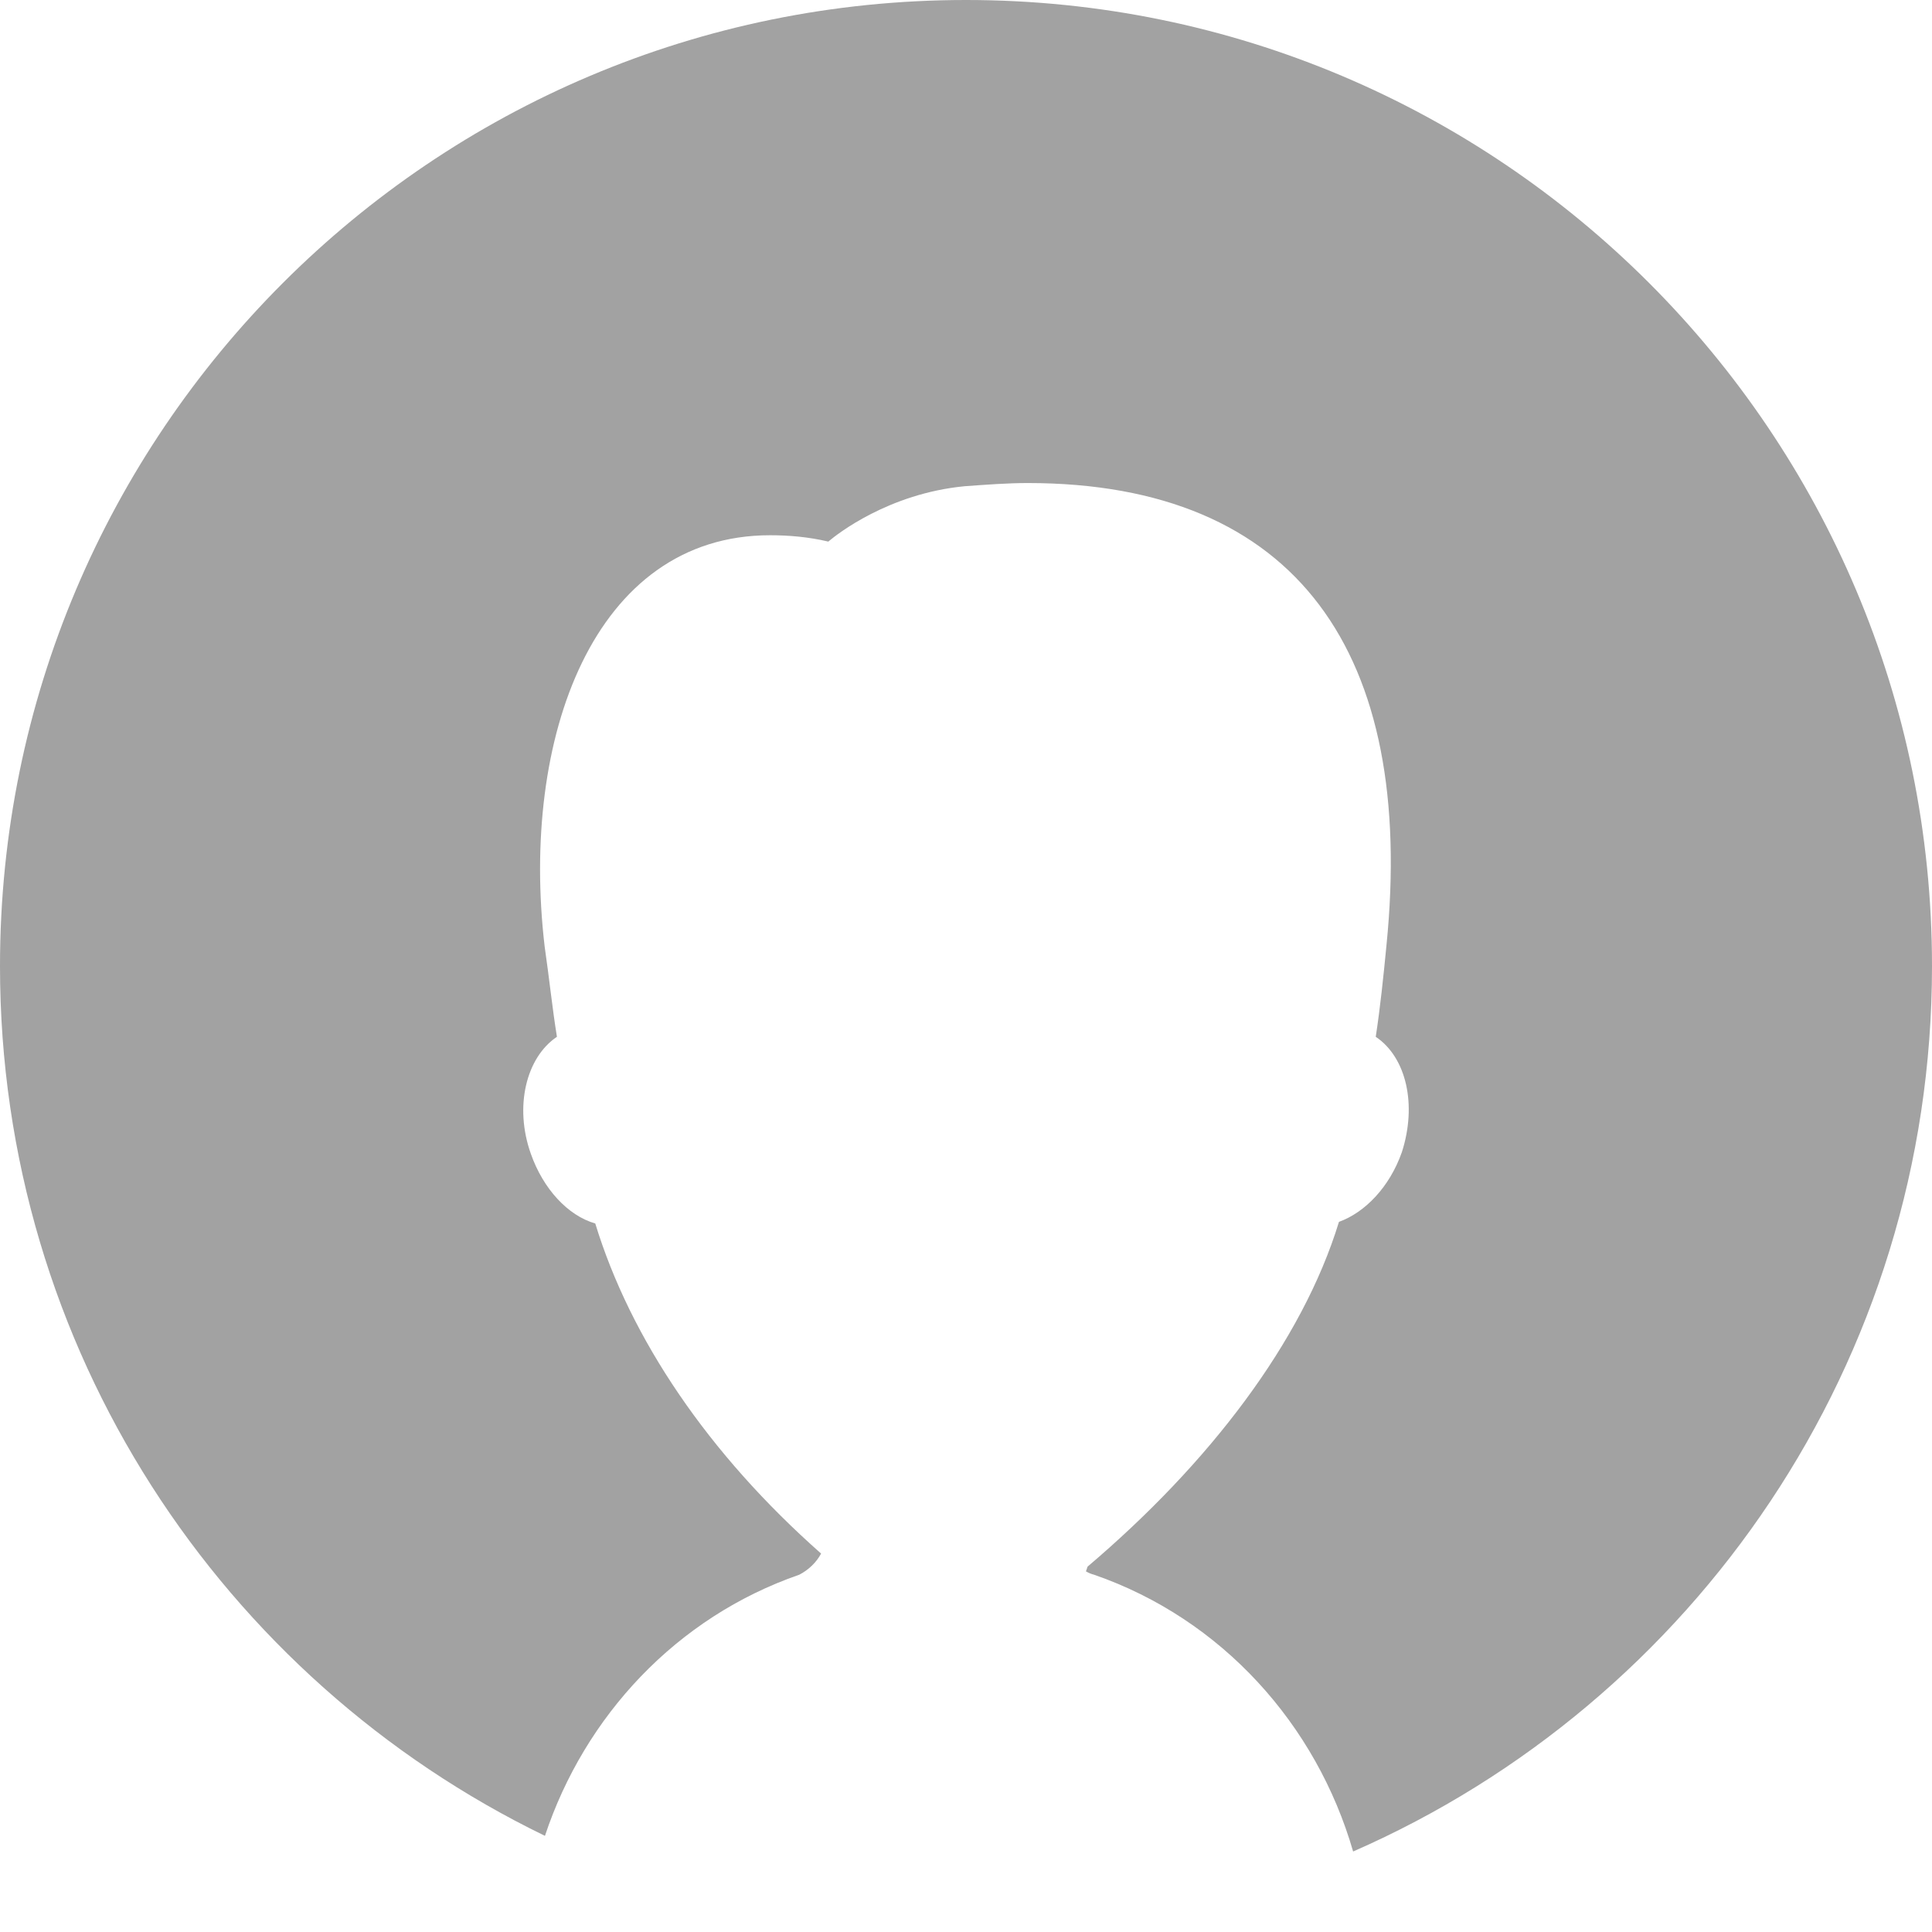
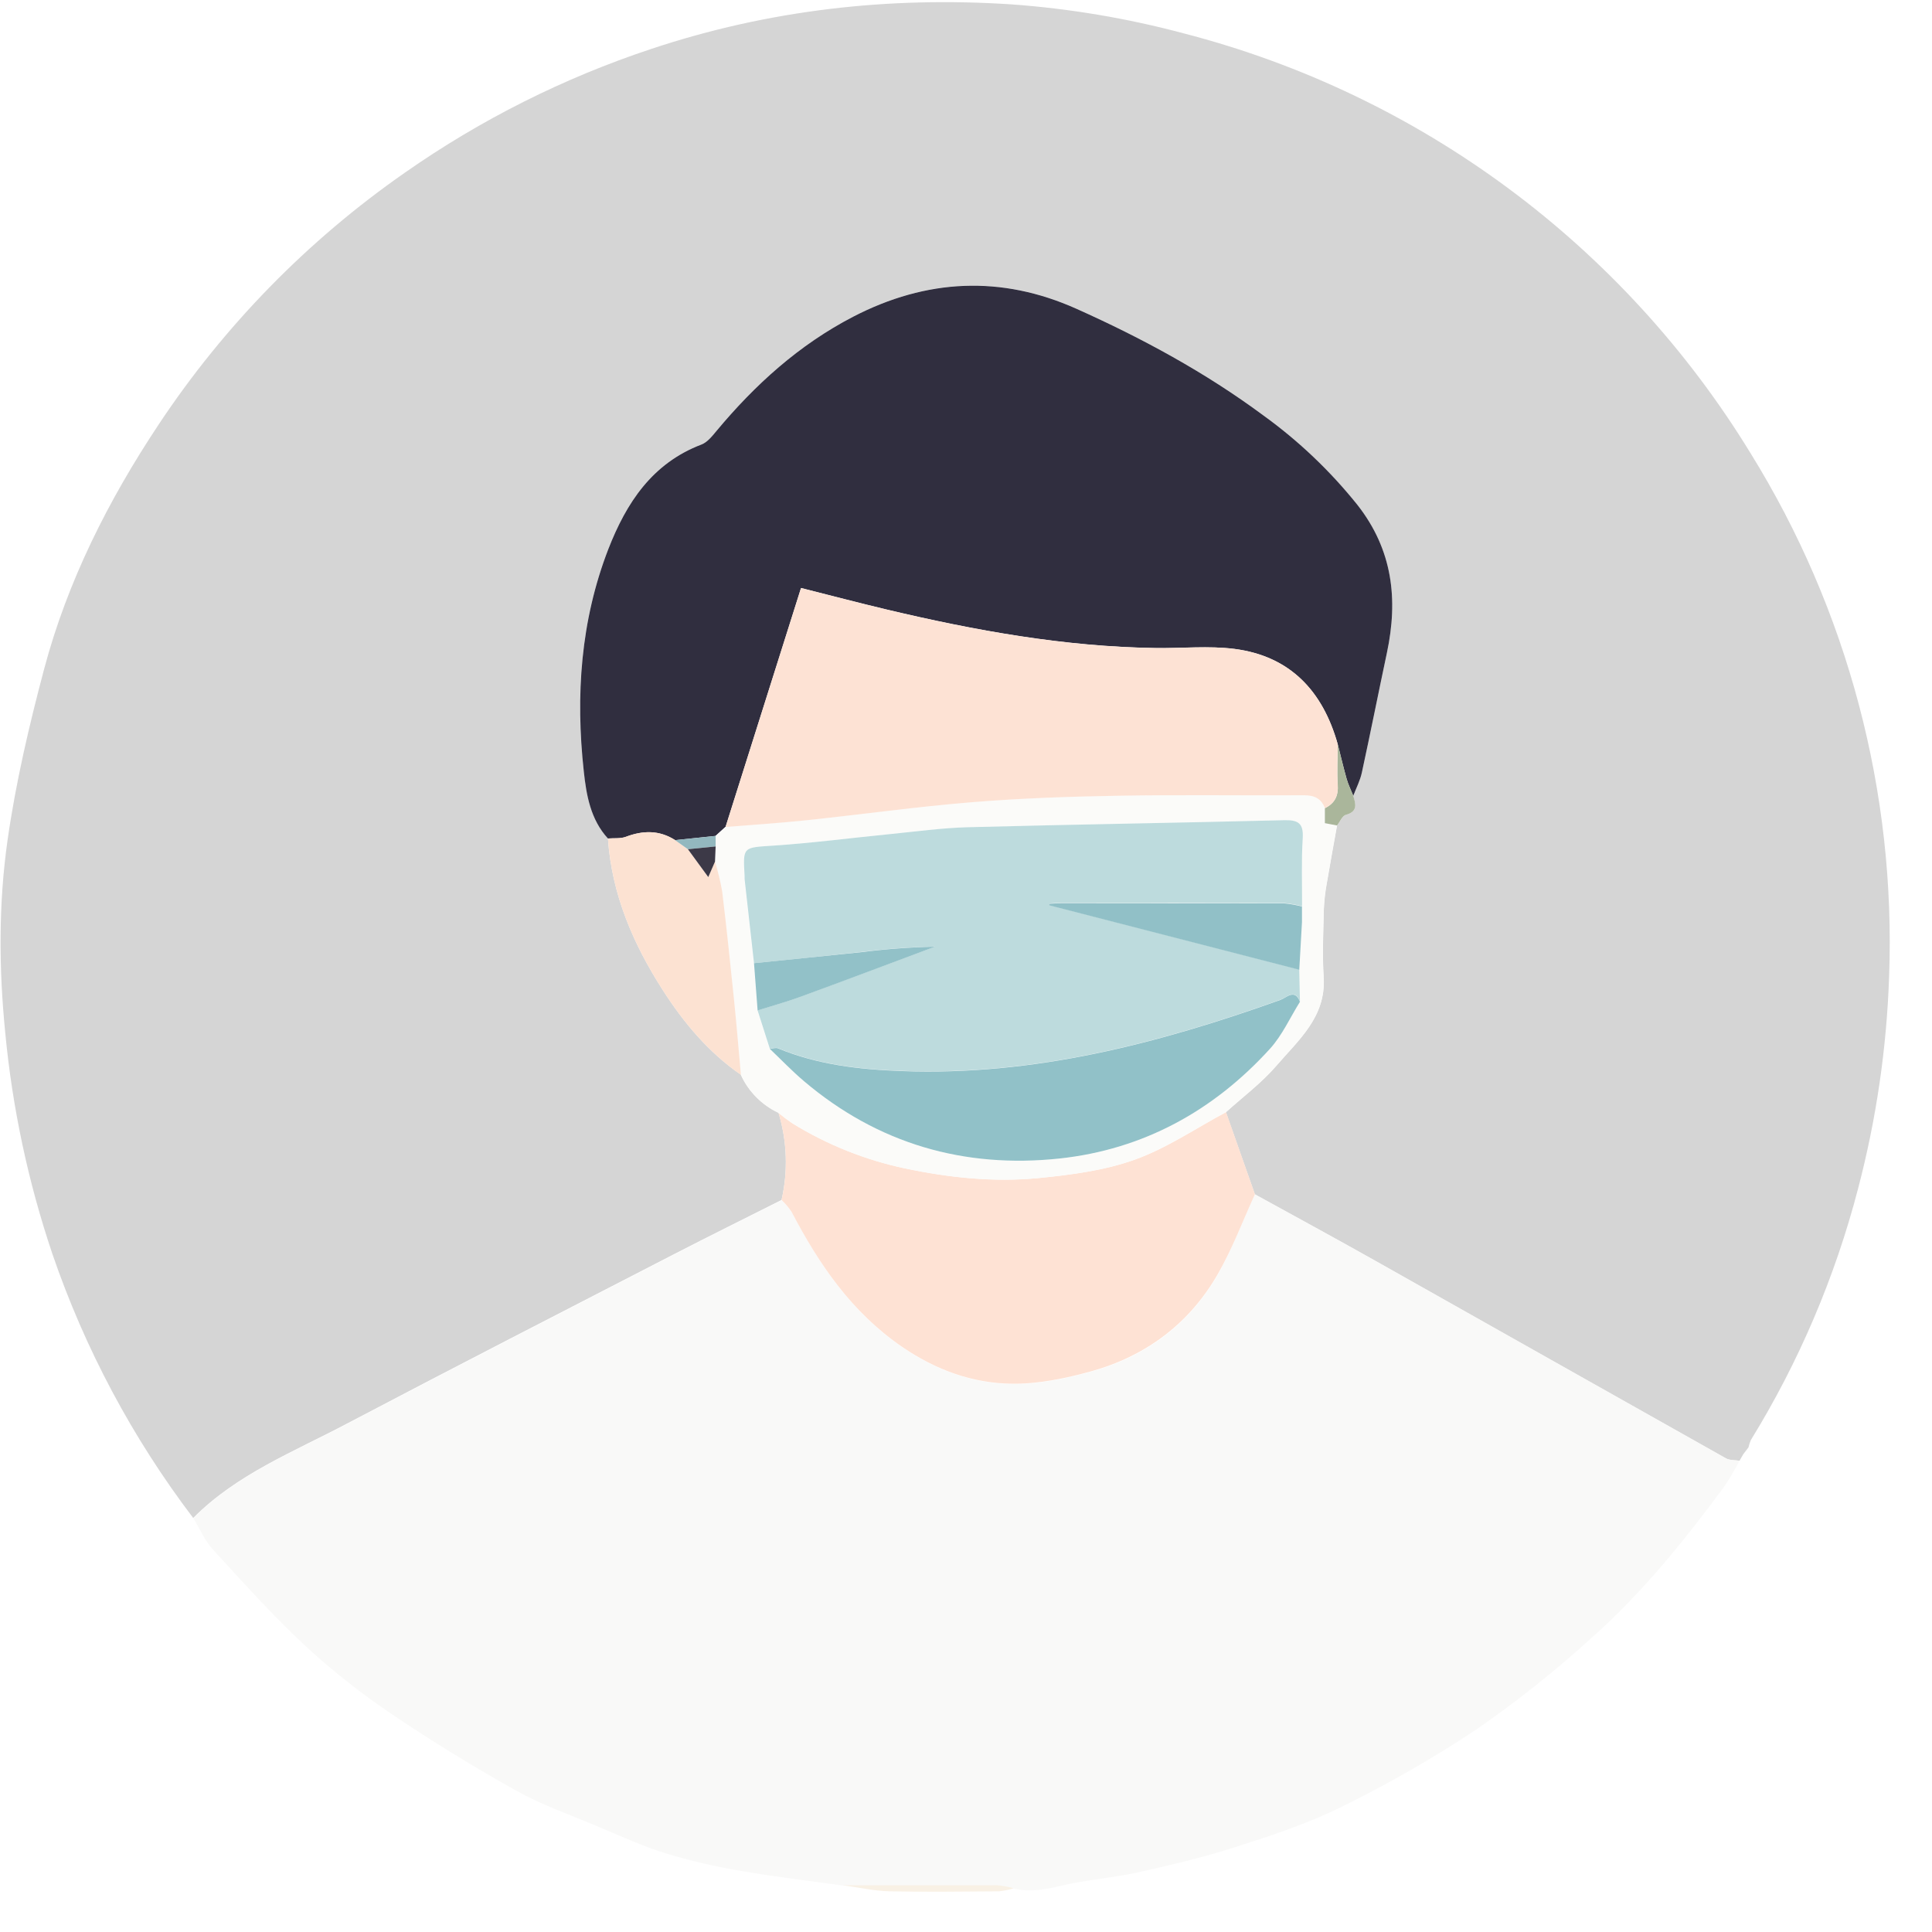
<svg xmlns="http://www.w3.org/2000/svg" class="male" width="48px" height="48px" viewBox="0 0 48 48" version="1.1">
  <g id="Home" stroke="none" stroke-width="1" fill="none" fill-rule="evenodd">
-     <g id="Version-2.0-Copy-11" transform="translate(-36, -285)" fill="#A2A2A2">
-       <path d="M60,285 C73.255,285 84,295.745 84,309 L84,309.005 C84,318.84 78.085,327.293 69.618,331 C68.707,327.849 66.361,325.225 63.183,324.124 C63.111,324.106 63.043,324.077 62.98,324.04 L62.98,324.04 L63.021,323.922 C66.031,321.367 68.352,318.345 69.266,315.357 C69.914,315.122 70.523,314.493 70.828,313.628 C71.209,312.449 70.942,311.27 70.18,310.759 C70.294,310.012 70.371,309.265 70.447,308.479 C71.171,301.246 68.237,297.001 61.532,297.001 C61.037,297.001 60.504,297.041 59.97,297.08 C58.071,297.261 56.789,298.28 56.603,298.436 L56.58,298.456 C56.084,298.338 55.589,298.298 55.132,298.298 C50.751,298.298 48.922,303.33 49.532,308.518 C49.646,309.304 49.722,310.051 49.837,310.759 C49.075,311.27 48.77,312.488 49.189,313.667 C49.494,314.532 50.103,315.2 50.789,315.397 C51.665,318.259 53.593,321.117 56.4,323.598 C56.284,323.816 56.088,324.006 55.856,324.124 C52.809,325.179 50.527,327.635 49.539,330.611 C41.526,326.725 36,318.511 36,309.005 L36,309 C36,295.745 46.745,285 60,285 Z" id="Combined-Shape-Copy-7" />
+     <g transform="scale(0.08 0.08)">
+       <path d="M541.36,451.66 L540.22,453.66 C538.81,453.43 537.22,453.58 536.02,452.93 C499.673,432.503 463.34,412.033 427.02,391.52 C414.64,384.52 402.16,377.79 389.72,370.93 C386.72,362.43 383.72,353.927 380.72,345.42 C386,340.65 391.8,336.33 396.41,330.99 C403.27,322.99 411.86,315.83 411.09,303.52 C410.64,296.52 410.98,289.44 411.14,282.4 C411.263,279.634 411.58,276.881 412.09,274.16 C413.09,268.23 414.18,262.31 415.24,256.39 C416.14,255.24 416.85,253.39 417.99,253.06 C421.73,252.06 420.99,249.72 420.27,247.18 C421.18,244.77 422.41,242.44 422.94,239.95 C425.63,227.57 428.09,215.15 430.72,202.76 C434.25,186.14 432.5,170.76 421.6,156.88 C413.166,146.308 403.336,136.929 392.38,129 C374.38,115.65 354.73,105 334.32,95.87 C310.92,85.4 287.71,86.54 264.95,98.33 C248.15,107.04 234.49,119.45 222.46,133.86 C221.14,135.45 219.65,137.33 217.84,138.02 C202.53,143.84 194.51,156.17 188.94,170.45 C180.27,192.74 178.72,215.98 181.3,239.52 C182.1,246.91 183.39,254.47 188.8,260.37 C189.98,277.72 196.63,293.14 205.87,307.53 C212.38,317.66 220.05,326.85 230.1,333.77 C232.463,338.966 236.601,343.15 241.77,345.57 C244.442,354.36 244.769,363.695 242.72,372.65 C231.48,378.31 220.19,383.89 209.01,389.65 C175.23,407.07 141.4,424.4 107.77,442.1 C91.23,450.85 73.54,457.77 60,471.42 C41.139,446.596 26.376,418.913 16.27,389.42 C8.749,367.129 3.833,344.042 1.62,320.62 C-0.38,300.57 -0.46,280.62 2.36,260.82 C4.91,242.97 9.06,225.27 13.69,207.82 C20.96,180.47 33.61,155.43 49.22,131.91 C69.554,101.237 95.503,74.684 125.7,53.65 C149.23,37.176 175.034,24.217 202.3,15.18 C238.57,3.1 276,-1.14 314,1.35 C332.101,2.65 350.038,5.664 367.57,10.35 C440.987,29.312 504.146,76.095 543.68,140.8 C573.835,189.482 588.805,246.044 586.68,303.27 C585.928,325.493 582.701,347.562 577.06,369.07 C569.899,396.618 558.676,422.947 543.76,447.19 C543.427,447.919 543.179,448.684 543.02,449.47 L541.36,451.66 Z" id="Path" fill="#d5d5d5" />
+       <path d="M389.73,370.9 C402.17,377.76 414.65,384.53 427.03,391.49 C463.37,411.937 499.703,432.407 536.03,452.9 C537.2,453.55 538.82,453.4 540.23,453.63 C538.782,456.393 537.194,459.08 535.47,461.68 C523.12,478.4 510.08,494.6 494.53,508.43 C483.212,518.737 471.223,528.282 458.64,537 C445.199,545.942 431.185,553.993 416.69,561.1 C406.12,566.36 394.69,570.1 383.42,573.7 C373.42,576.9 363.22,579.3 353,581.56 C345.13,583.29 337,583.81 329.18,585.71 C324.33,586.89 319.73,587.63 314.87,586.52 C313.206,586.052 311.502,585.737 309.78,585.58 C293.78,585.51 277.78,585.58 261.78,585.58 C251.26,584.1 240.7,582.87 230.24,581.05 C222.294,579.727 214.442,577.897 206.73,575.57 C199.36,573.28 192.28,570.01 185.14,567.01 C176.83,563.53 168.23,560.54 160.41,556.16 C147.27,548.81 134.41,540.94 121.91,532.5 C112.349,526.089 103.295,518.951 94.83,511.15 C84.72,501.76 75.48,491.41 66.13,481.23 C63.6,478.46 62.06,474.78 60.06,471.52 C73.59,457.87 91.28,450.95 107.82,442.24 C141.45,424.54 175.28,407.24 209.06,389.79 C220.24,384.02 231.53,378.44 242.77,372.79 C243.941,373.893 244.984,375.124 245.88,376.46 C254.43,392.83 264.6,407.7 280.24,418.41 C290.68,425.55 302.05,429.71 314.39,429.84 C322.53,429.93 330.91,428.19 338.83,426.01 C355.83,421.34 369.27,411.33 378.12,396.01 C382.66,388 385.89,379.27 389.73,370.9 Z" id="Path" fill="#F9F9F8" />
+       <path d="M261.73,585.48 C277.73,585.48 293.73,585.48 309.73,585.48 C311.452,585.637 313.156,585.952 314.82,586.42 C313.322,586.889 311.781,587.208 310.22,587.37 C298.9,587.45 287.59,587.6 276.28,587.37 C271.45,587.25 266.6,586.14 261.73,585.48 Z" id="Path" fill="#F9F1E5" />
+       <path d="M541.36,451.66 L543.05,449.47 L541.36,451.66 Z" id="Path" fill="#F9F9F8" />
+       <path d="M188.8,260.4 C183.39,254.5 182.1,246.94 181.3,239.55 C178.72,216.01 180.3,192.77 188.94,170.48 C194.51,156.2 202.53,143.87 217.84,138.05 C219.65,137.36 221.14,135.48 222.46,133.89 C234.46,119.48 248.15,107.07 264.95,98.36 C287.71,86.57 310.95,85.43 334.32,95.9 C354.73,105.04 374.37,115.68 392.38,129.03 C403.332,136.941 413.162,146.299 421.6,156.85 C432.5,170.77 434.25,186.11 430.72,202.73 C428.09,215.12 425.63,227.54 422.94,239.92 C422.41,242.41 421.18,244.74 420.27,247.15 C419.58,245.41 418.73,243.71 418.21,241.91 C417.21,238.34 416.35,234.71 415.44,231.11 C410.81,214.67 400.73,203.77 383.37,201.51 C375.37,200.51 367.05,201.36 358.88,201.24 C330.59,200.83 302.94,195.83 275.52,189.32 C266.68,187.22 257.9,184.9 248.77,182.6 C240.86,207.6 233.09,232.22 225.33,256.8 L222.25,259.6 L209.65,260.91 C204.73,257.76 199.65,257.86 194.34,259.91 C192.66,260.5 190.65,260.25 188.8,260.4 Z" id="Path" fill="#302E3F" />
+       <path d="M389.73,370.9 C385.89,379.27 382.66,387.99 378.07,395.9 C369.22,411.19 355.75,421.2 338.78,425.9 C330.86,428.08 322.48,429.82 314.34,429.73 C302,429.6 290.63,425.44 280.19,418.3 C264.55,407.59 254.38,392.72 245.83,376.35 C244.934,375.014 243.891,373.783 242.72,372.68 C244.769,363.725 244.442,354.39 241.77,345.6 C243.164,346.762 244.616,347.853 246.12,348.87 C256.897,355.51 268.737,360.245 281.12,362.87 C294.71,365.71 308.61,367.19 322.46,365.87 C332.54,364.87 342.91,363.54 352.36,360.16 C362.36,356.6 371.36,350.42 380.76,345.39 C383.747,353.89 386.737,362.393 389.73,370.9 Z" id="Path" fill="#FEE2D4" />
+       <path d="M380.72,345.39 C371.3,350.39 362.28,356.6 352.32,360.16 C342.87,363.54 332.5,364.88 322.42,365.87 C308.57,367.23 294.67,365.75 281.08,362.87 C268.697,360.245 256.857,355.51 246.08,348.87 C244.576,347.853 243.124,346.762 241.73,345.6 C236.561,343.18 232.423,338.996 230.06,333.8 C229.36,326.06 228.72,318.31 227.93,310.58 C226.77,299.3 225.6,288.02 224.23,276.76 C223.675,273.662 222.933,270.599 222.01,267.59 C222.08,266.02 222.15,264.45 222.21,262.87 L222.21,259.6 L225.29,256.8 C233.72,256.11 242.17,255.57 250.59,254.69 C267.73,252.88 284.81,250.48 301.98,249.09 C317.09,247.86 332.29,247.35 347.45,247.09 C366.62,246.76 385.79,247.09 404.96,246.95 C408.15,246.95 410.3,247.95 411.41,250.95 L411.41,255.61 L415.2,256.33 C414.14,262.25 413.04,268.17 412.05,274.1 C411.54,276.821 411.223,279.574 411.1,282.34 C410.94,289.34 410.6,296.45 411.05,303.46 C411.82,315.77 403.23,322.97 396.37,330.93 C391.8,336.3 386,340.62 380.72,345.39 Z M403.47,301.12 L404.31,286.32 L404.31,281.46 C404.31,274.46 404.07,267.35 404.51,260.34 C404.81,255.59 403.01,254.63 398.67,254.74 C365.97,255.56 333.27,256.06 300.58,256.92 C292.45,257.14 284.35,258.27 276.24,259.07 C264.24,260.25 252.29,261.83 240.24,262.63 C230.67,263.27 230.65,262.86 231.17,271.94 C231.17,272.26 231.17,272.59 231.17,272.94 C232.143,281.667 233.12,290.4 234.1,299.14 L235.22,313.84 C236.48,317.84 237.743,321.81 239.01,325.75 C242.55,329.12 245.94,332.67 249.67,335.82 C272.61,355.26 299.41,362.95 328.96,359.82 C354.96,357.07 376.82,345.06 394.35,325.69 C398.15,321.48 400.57,316.03 403.62,311.15 C403.55,307.82 403.47,304.5 403.4,301.15 L403.47,301.12 Z" id="Shape" fill="#FBFBF9" />
+       <path d="M222.05,267.59 C222.973,270.599 223.715,273.662 224.27,276.76 C225.64,288.02 226.81,299.3 227.97,310.58 C228.76,318.31 229.4,326.06 230.1,333.8 C220.1,326.88 212.38,317.69 205.87,307.56 C196.63,293.17 189.98,277.75 188.8,260.4 C190.65,260.25 192.66,260.5 194.34,259.87 C199.67,257.87 204.73,257.76 209.64,260.87 L213.64,263.69 C215.71,266.51 217.77,269.34 219.96,272.34 C220.7,270.7 221.38,269.15 222.05,267.59 Z" id="Path" fill="#FCE2D2" />
+       <path d="M415.24,256.36 L411.45,255.64 L411.45,251 C414.54,249.49 415.69,247.14 415.45,243.64 C415.16,239.49 415.45,235.3 415.45,231.13 C416.36,234.73 417.2,238.36 418.22,241.93 C418.74,243.73 419.59,245.43 420.28,247.17 C421.04,249.71 421.74,252.03 418,253.05 C416.85,253.34 416.14,255.21 415.24,256.36 Z" id="Path" fill="#AAB69B" />
+       <path d="M415.44,231.11 C415.44,235.28 415.15,239.47 415.44,243.62 C415.69,247.12 414.54,249.47 411.44,250.98 C410.33,247.98 408.18,246.98 404.99,246.98 C385.82,247.08 366.65,246.79 347.48,247.12 C332.32,247.38 317.12,247.89 302.01,249.12 C284.84,250.51 267.76,252.91 250.62,254.72 C242.2,255.6 233.75,256.14 225.32,256.83 C233.08,232.25 240.85,207.66 248.76,182.63 C257.89,184.93 266.67,187.25 275.51,189.35 C302.93,195.86 330.58,200.86 358.87,201.27 C367.04,201.39 375.32,200.5 383.36,201.54 C400.73,203.77 410.81,214.67 415.44,231.11 Z" id="Path" fill="#FDE2D4" />
+       <polygon id="Path" fill="#93B8BF" points="213.64 263.73 209.64 260.91 222.25 259.6 222.25 262.87" />
+       <path d="M234.16,299.12 C233.18,290.387 232.203,281.653 231.23,272.92 C231.23,272.59 231.23,272.26 231.23,271.92 C230.71,262.84 230.73,263.25 240.3,262.61 C252.3,261.81 264.3,260.23 276.3,259.05 C284.41,258.25 292.51,257.12 300.64,256.9 C333.33,256.04 366.03,255.54 398.73,254.72 C403.07,254.61 404.87,255.57 404.57,260.32 C404.13,267.32 404.4,274.4 404.37,281.44 C402.505,280.946 400.602,280.611 398.68,280.44 C375.733,280.367 352.783,280.35 329.83,280.39 C328.51,280.39 327.2,280.52 325.89,280.58 L325.89,281.06 L403.49,301.06 C403.56,304.38 403.64,307.7 403.71,311.06 C402.17,306.83 399.49,309.82 397.71,310.45 C359.71,324.04 321.13,334.07 280.29,332.58 C267.02,332.1 254,330.64 241.6,325.51 C240.89,325.22 239.92,325.6 239.07,325.67 C237.803,321.67 236.537,317.703 235.27,313.77 C239.61,312.4 244.01,311.21 248.27,309.65 C262.27,304.49 276.33,299.21 290.36,293.97 C282.766,294.12 275.186,294.671 267.65,295.62 C256.49,296.86 245.32,298 234.16,299.12 Z" id="Path" fill="#BDDBDD" />
+       <path d="M239.07,325.73 C239.92,325.66 240.89,325.28 241.6,325.57 C254,330.7 267.02,332.16 280.29,332.64 C321.13,334.13 359.73,324.1 397.71,310.51 C399.46,309.88 402.14,306.89 403.71,311.12 C400.66,316 398.24,321.45 394.44,325.66 C376.88,345 355,357 329,359.79 C299.45,362.93 272.65,355.24 249.71,335.79 C246,332.65 242.61,329.1 239.07,325.73 Z" id="Path" fill="#91C1C8" />
+       <path d="M403.46,301.15 L325.86,281.15 L325.86,280.67 C327.17,280.61 328.48,280.48 329.8,280.48 C352.753,280.48 375.703,280.497 398.65,280.53 C400.572,280.701 402.475,281.036 404.34,281.53 C404.34,283.15 404.34,284.77 404.34,286.39 L403.5,301.19 L403.46,301.15 Z" id="Path" fill="#91C0C7" />
+       <path d="M234.16,299.12 C245.32,297.98 256.49,296.86 267.66,295.68 C275.195,294.721 282.776,294.16 290.37,294 C276.37,299.24 262.37,304.52 248.28,309.68 C244.01,311.24 239.61,312.43 235.28,313.8 L234.16,299.12 Z" id="Path" fill="#92C1C8" />
+       <path d="M213.64,263.73 L222.25,262.87 C222.19,264.45 222.12,266.02 222.05,267.59 C221.38,269.15 220.7,270.7 219.96,272.38 C217.77,269.38 215.71,266.55 213.64,263.73 Z" id="Path" fill="#3C3947" />
+       <path d="M403.47,301.12 L404.31,286.32 L403.47,301.12 Z" id="Path" fill="#BDDBDD" />
    </g>
  </g>
</svg>
